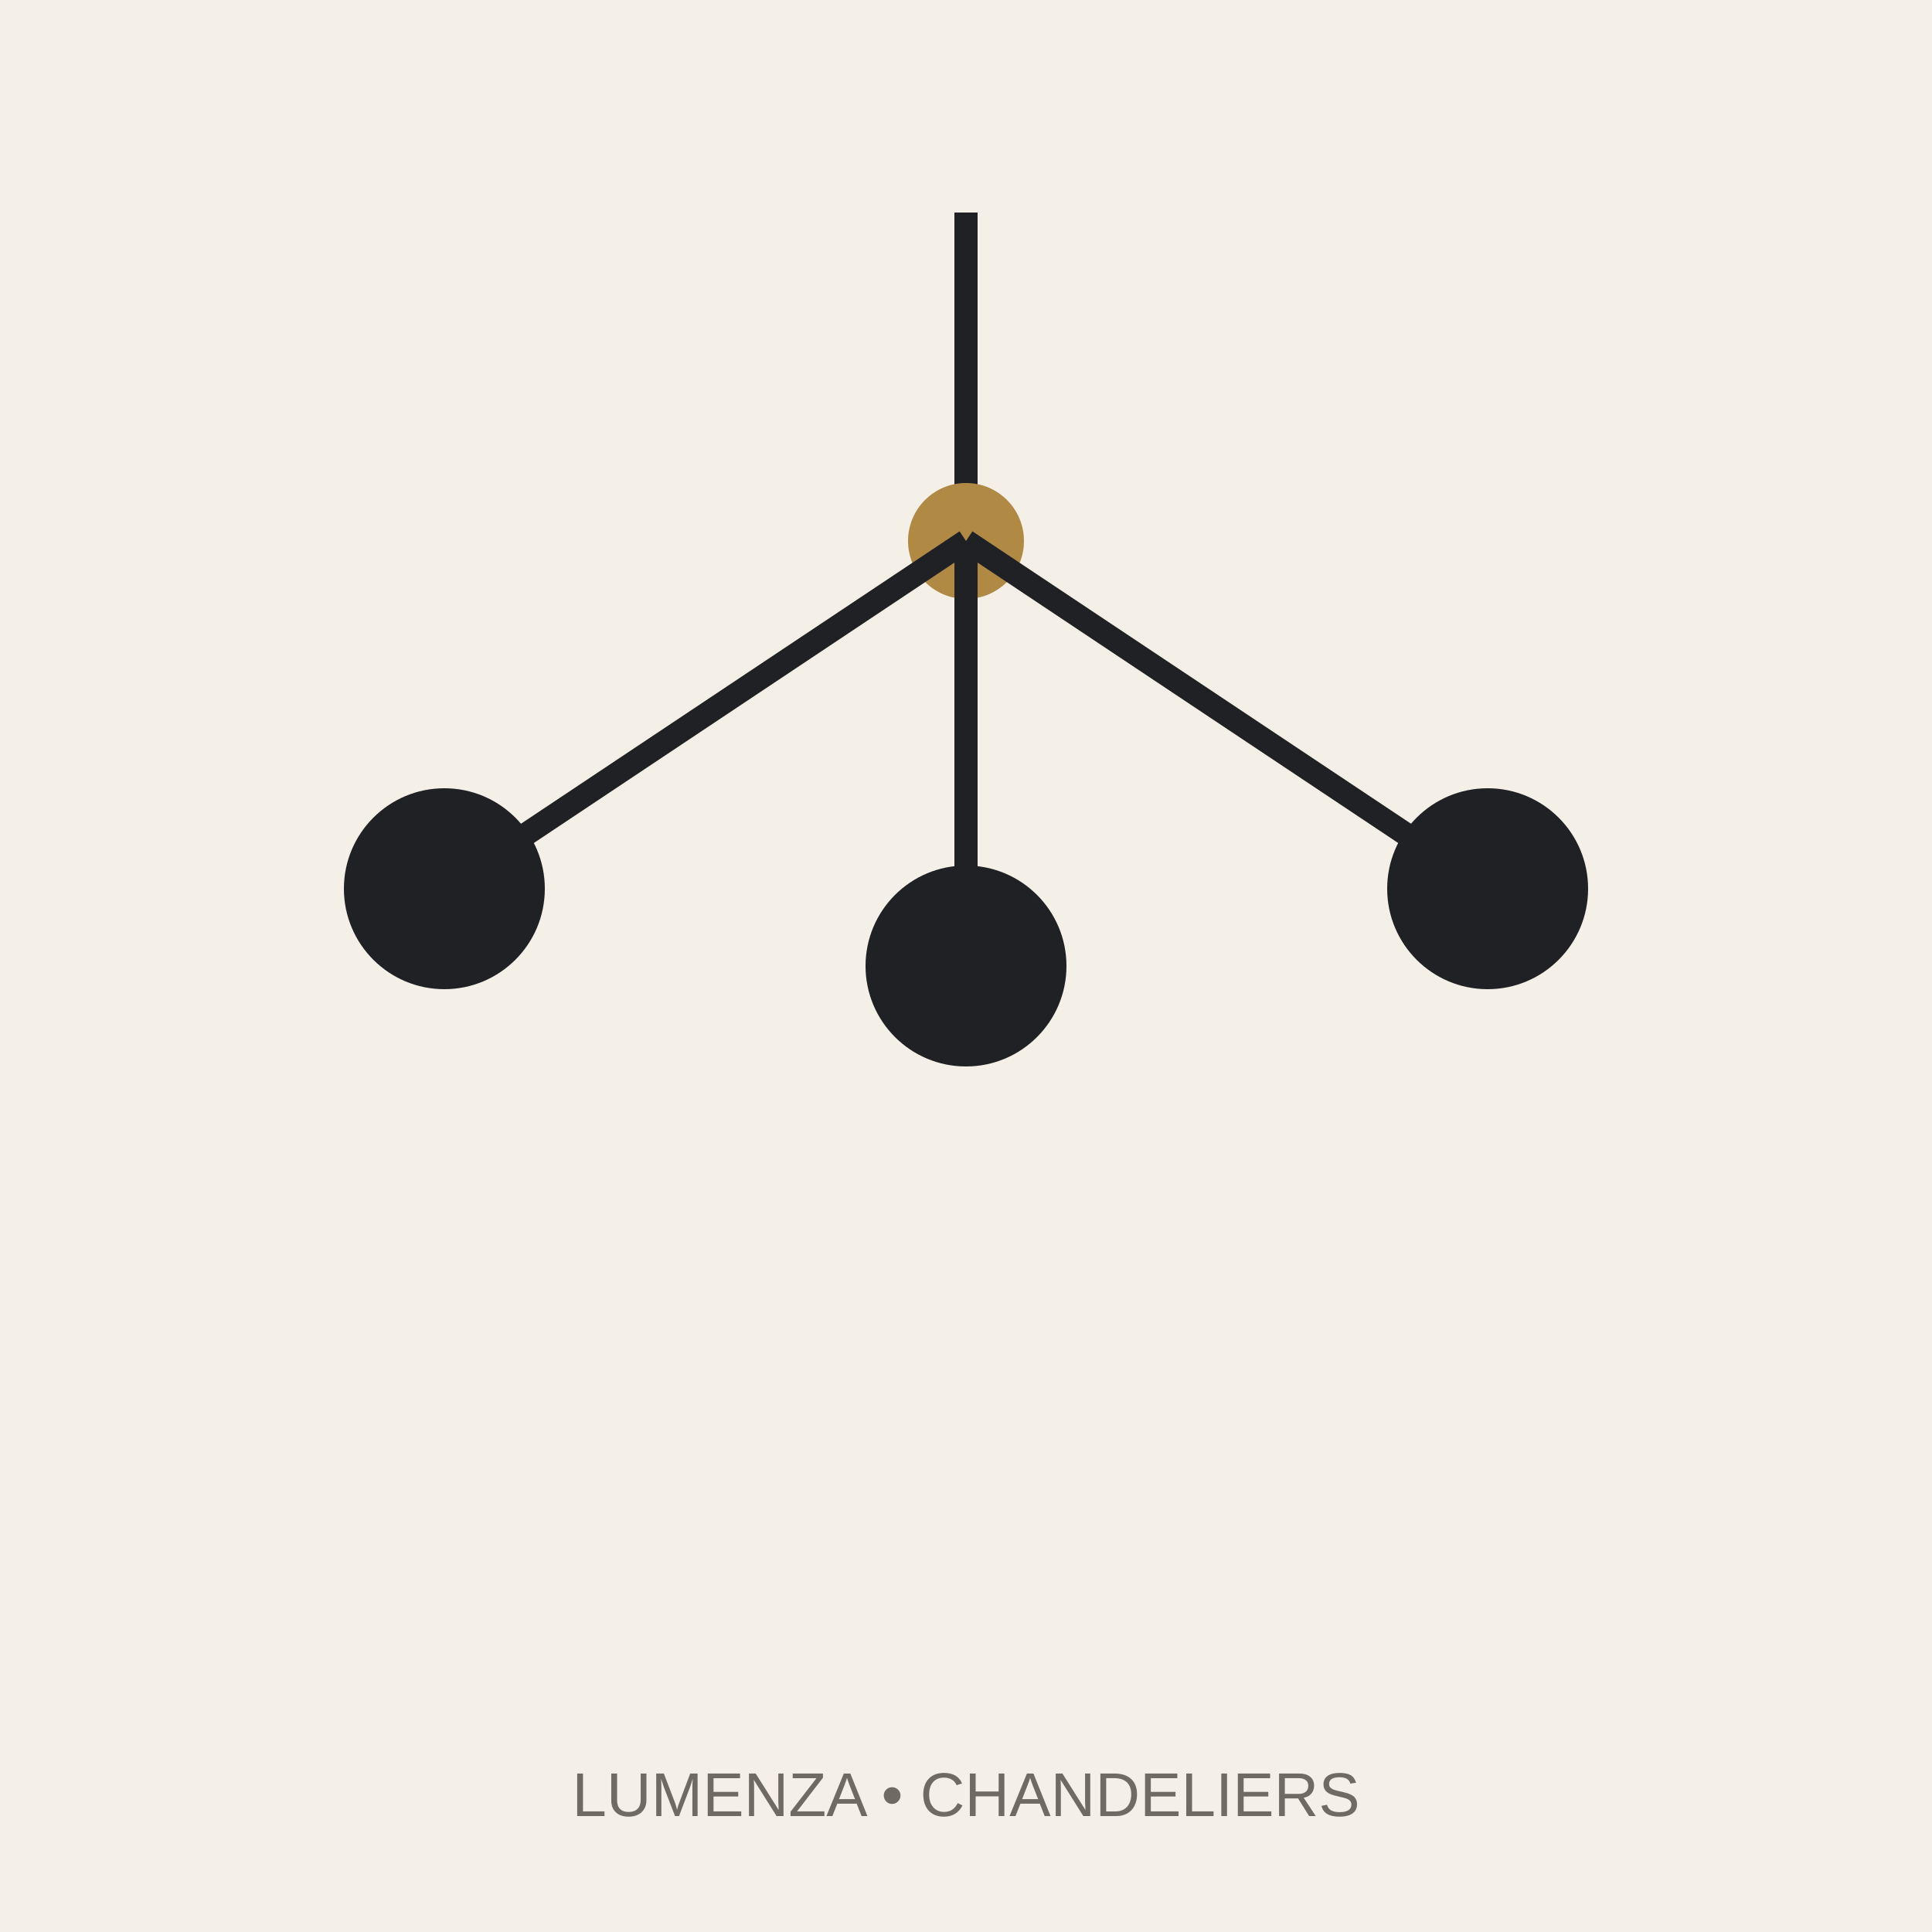
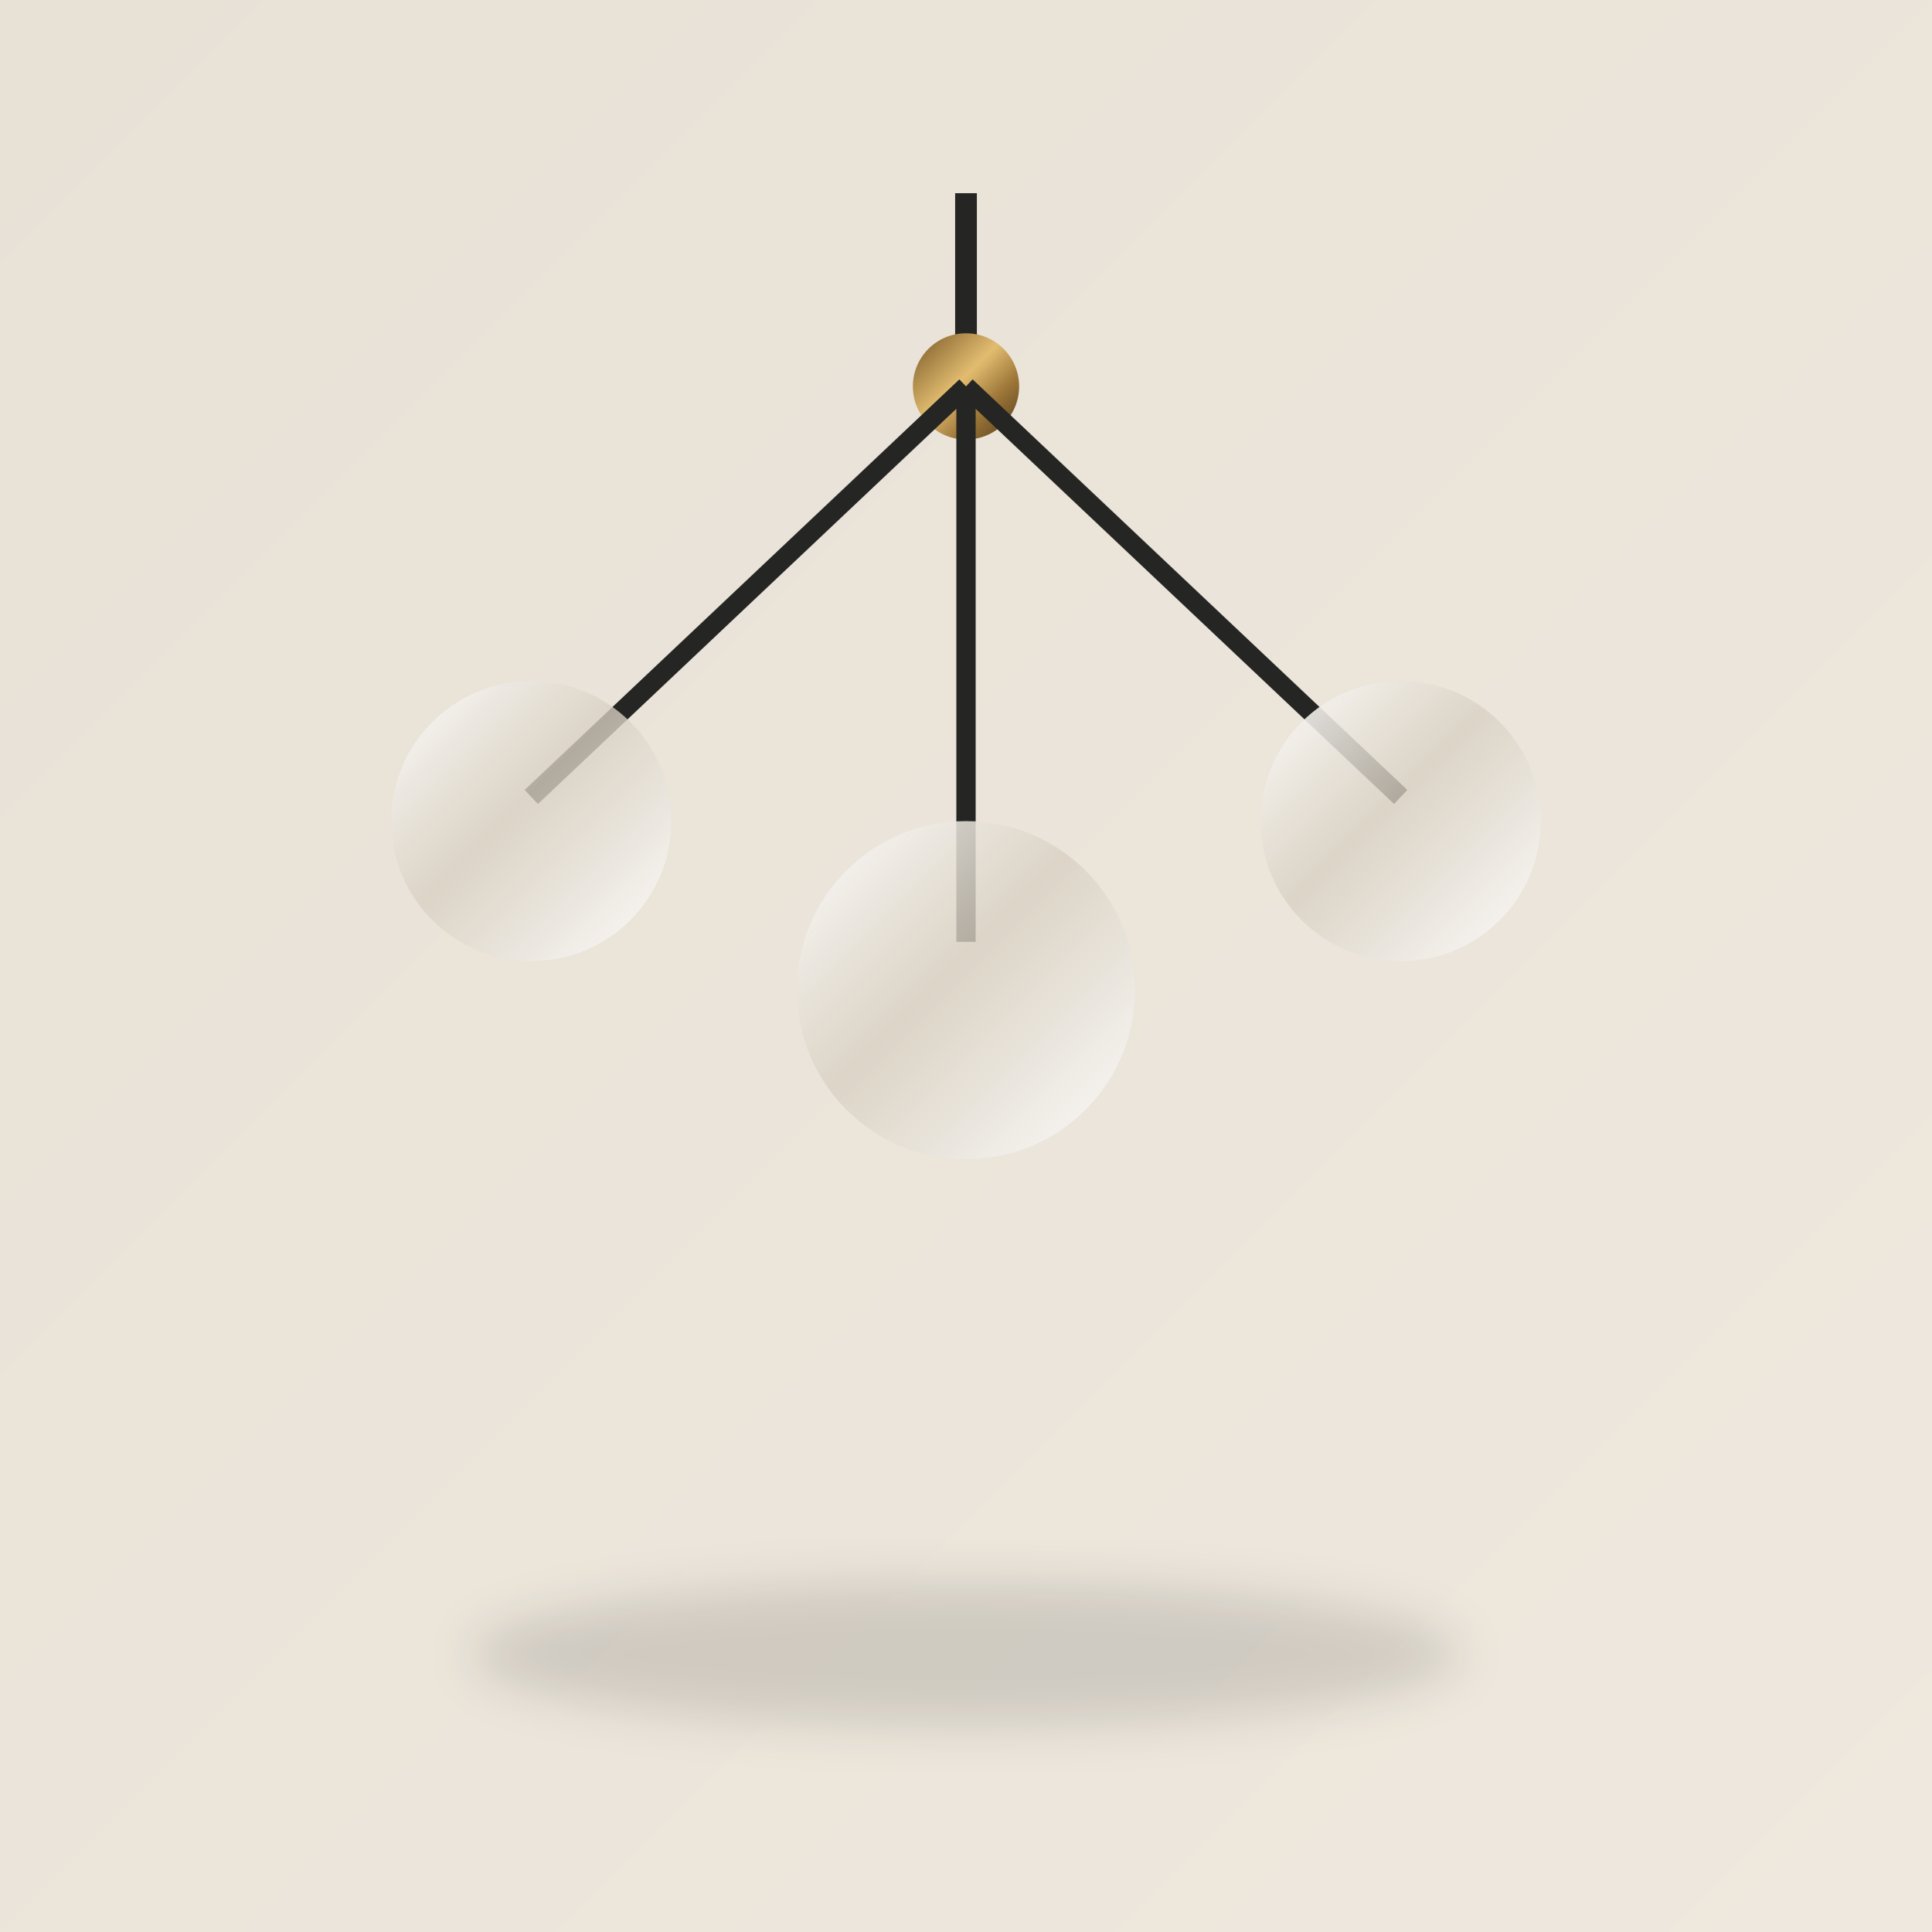
- <svg xmlns="http://www.w3.org/2000/svg" viewBox="0 0 500 500">
-   <rect width="500" height="500" fill="#F4F0E8" />
-   <path d="M250 55v80" stroke="#202124" stroke-width="6" />
-   <circle cx="250" cy="140" r="15" fill="#B08A45" />
-   <path d="M250 140L115 230M250 140L385 230M250 140v110" stroke="#202124" stroke-width="6" />
-   <circle cx="115" cy="230" r="26" fill="#202124" />
-   <circle cx="385" cy="230" r="26" fill="#202124" />
-   <circle cx="250" cy="250" r="26" fill="#202124" />
-   <text x="250" y="470" text-anchor="middle" font-family="Arial,sans-serif" font-size="16" fill="#6f6a62">LUMENZA • CHANDELIERS</text>
+ <svg xmlns="http://www.w3.org/2000/svg" viewBox="0 0 800 800" role="img" aria-label="Chandeliers">
+   <defs>
+     <linearGradient id="bg" x1="0" y1="0" x2="1" y2="1">
+       <stop stop-color="#e8e1d6" />
+       <stop offset="1" stop-color="#eee8de" />
+     </linearGradient>
+     <linearGradient id="metal" x1="0" y1="0" x2="1" y2="1">
+       <stop stop-color="#080808" />
+       <stop offset=".45" stop-color="#4b4b48" />
+       <stop offset=".7" stop-color="#151515" />
+       <stop offset="1" stop-color="#050505" />
+     </linearGradient>
+     <linearGradient id="gold" x1="0" y1="0" x2="1" y2="1">
+       <stop stop-color="#765625" />
+       <stop offset=".45" stop-color="#e2bd70" />
+       <stop offset=".7" stop-color="#9c7538" />
+       <stop offset="1" stop-color="#4f3819" />
+     </linearGradient>
+     <linearGradient id="glass" x1="0" y1="0" x2="1" y2="1">
+       <stop stop-color="#fff" stop-opacity=".96" />
+       <stop offset=".45" stop-color="#d8d0c2" stop-opacity=".78" />
+       <stop offset="1" stop-color="#fff" stop-opacity=".95" />
+     </linearGradient>
+     <radialGradient id="glow">
+       <stop stop-color="#fff7d6" stop-opacity=".95" />
+       <stop offset="1" stop-color="#f2b84b" stop-opacity="0" />
+     </radialGradient>
+     <filter id="shadow" x="-30%" y="-30%" width="160%" height="160%">
+       <feGaussianBlur stdDeviation="16" />
+       <feColorMatrix values="0 0 0 0 0.05 0 0 0 0 0.04 0 0 0 0 0.03 0 0 0 .24 0" />
+       <feOffset dy="14" />
+     </filter>
+     <filter id="soft" x="-30%" y="-30%" width="160%" height="160%">
+       <feGaussianBlur stdDeviation="10" />
+     </filter>
+   </defs>
+   <rect width="800" height="800" fill="url(#bg)" />
+   <ellipse cx="400" cy="685" rx="205" ry="30" fill="#000" opacity=".12" filter="url(#soft)" />
+   <path d="M400 80V160" stroke="#252523" stroke-width="9" />
+   <circle cx="400" cy="160" r="22" fill="url(#gold)" />
+   <path d="M400 160L220 330M400 160L580 330M400 160V390" stroke="#252523" stroke-width="8" />
+   <circle cx="220" cy="340" r="58" fill="url(#glass)" />
+   <circle cx="580" cy="340" r="58" fill="url(#glass)" />
+   <circle cx="400" cy="410" r="70" fill="url(#glass)" />
</svg>
